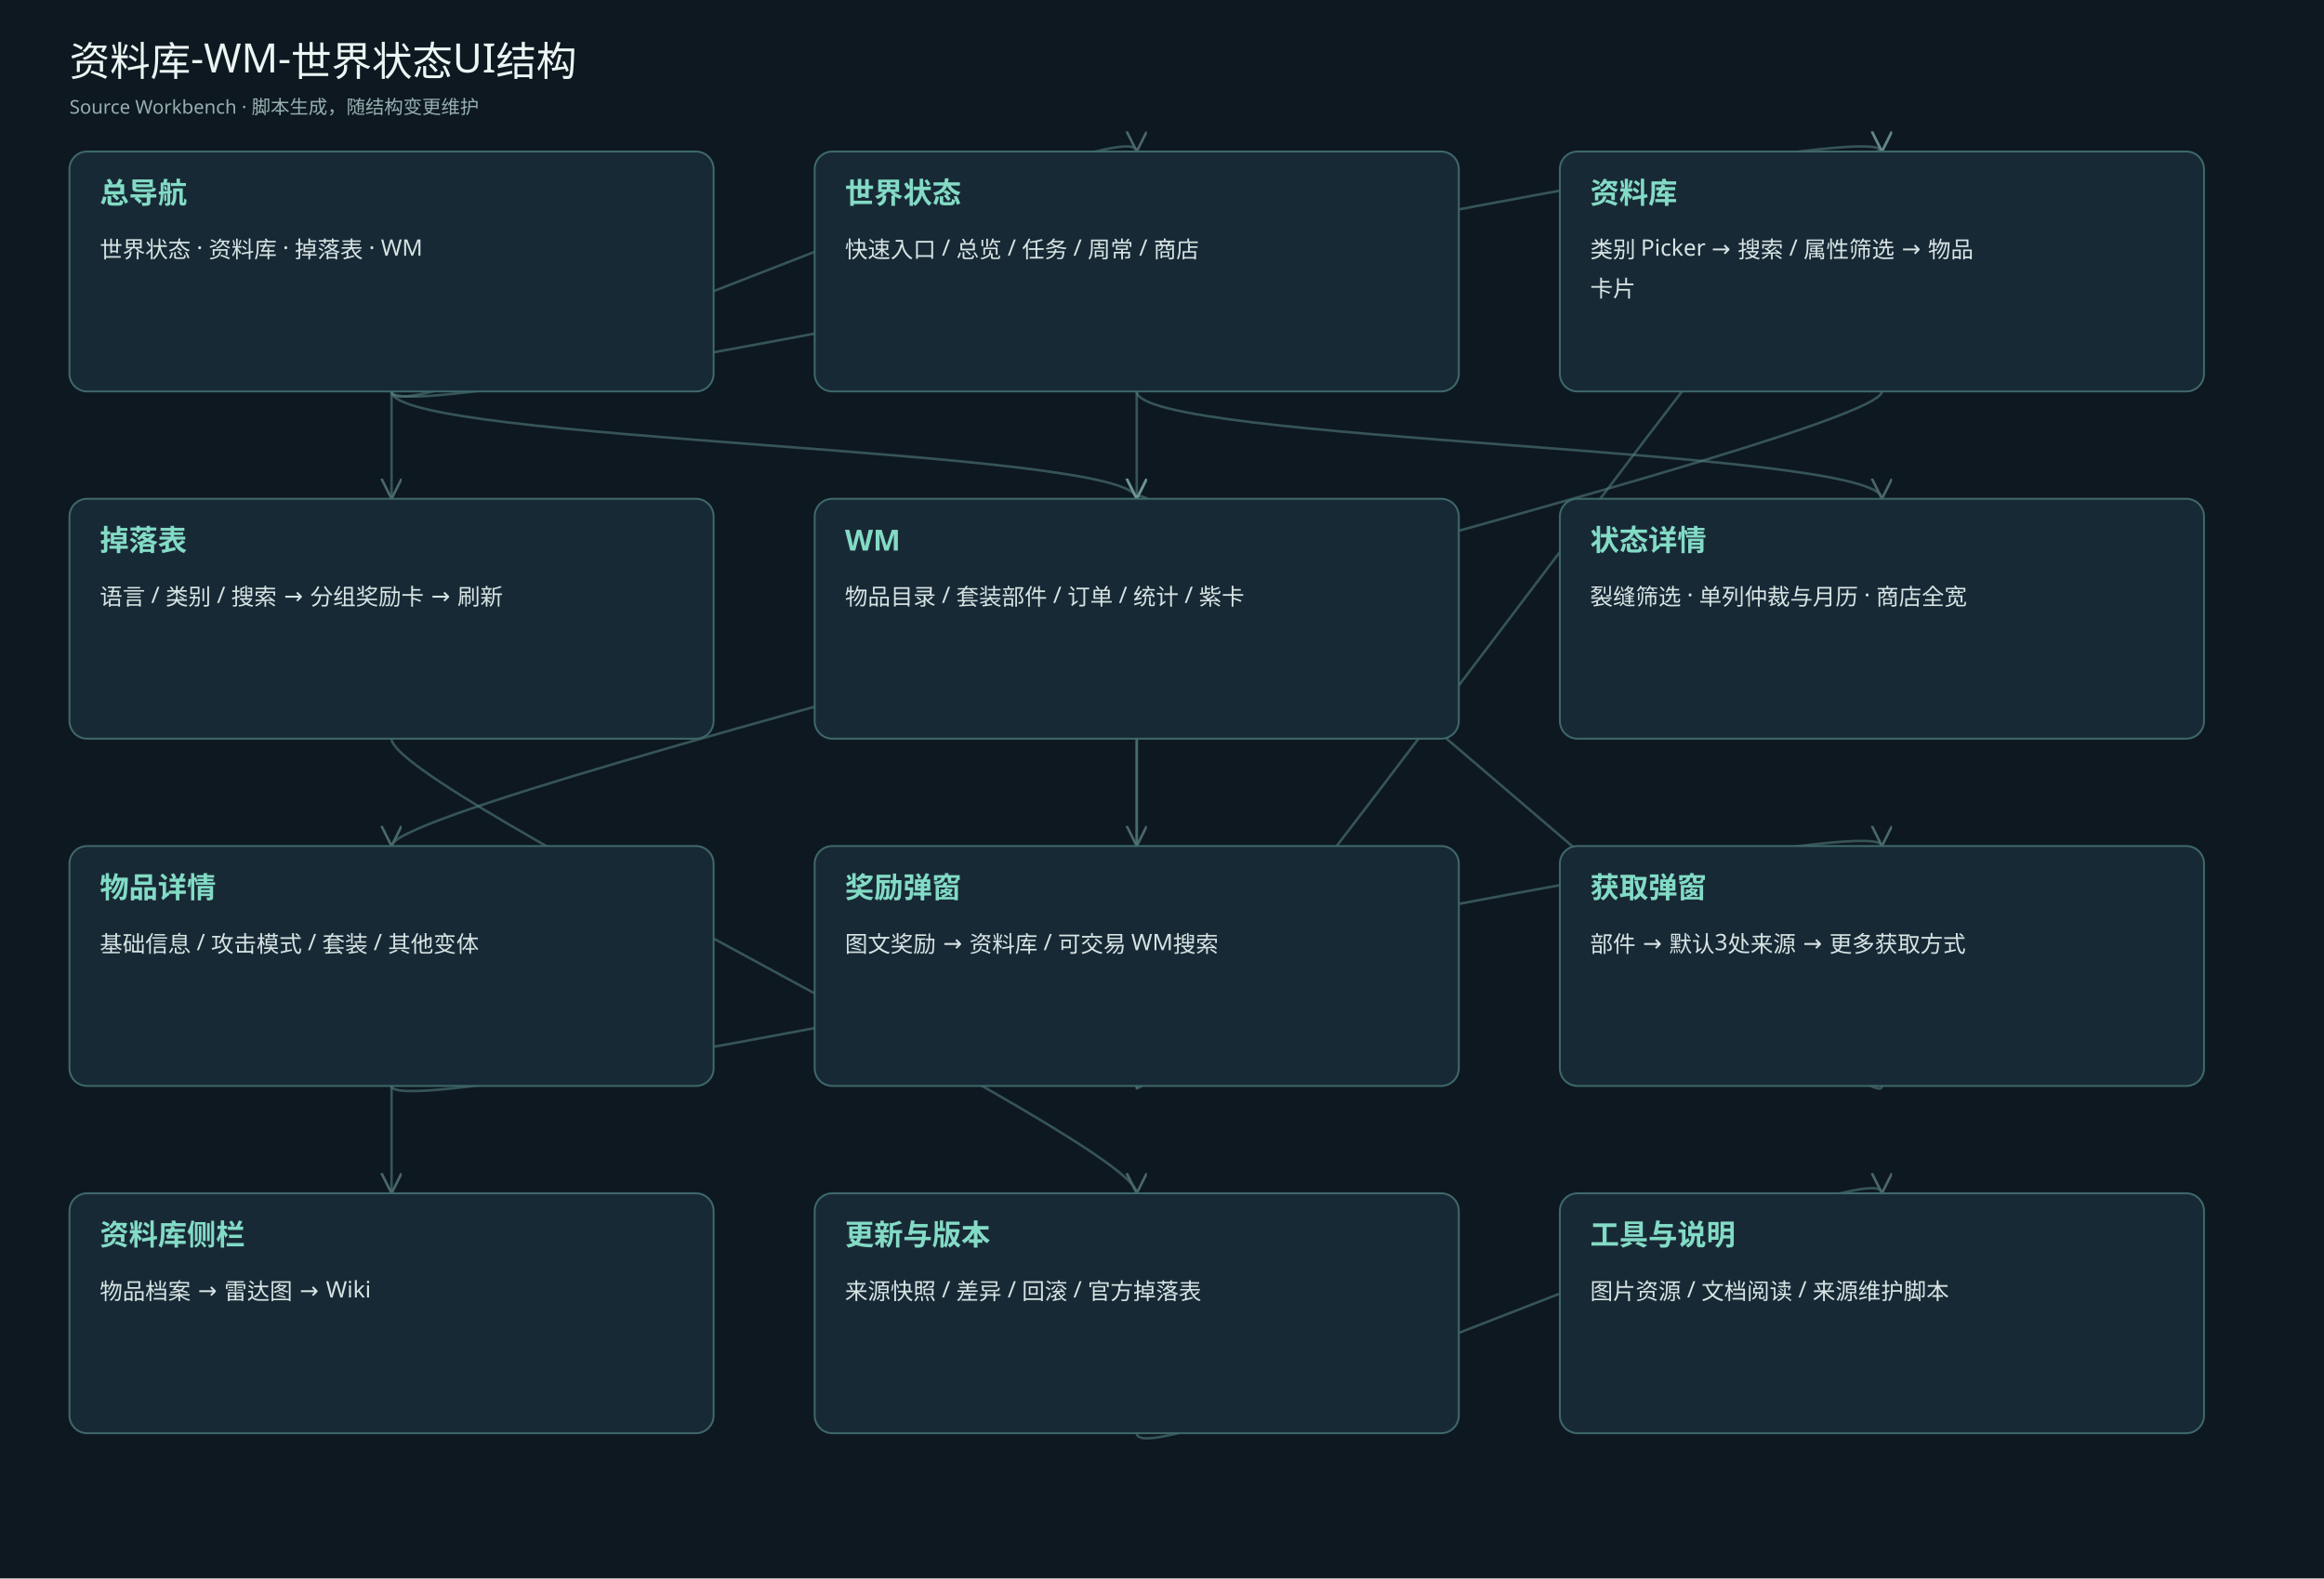
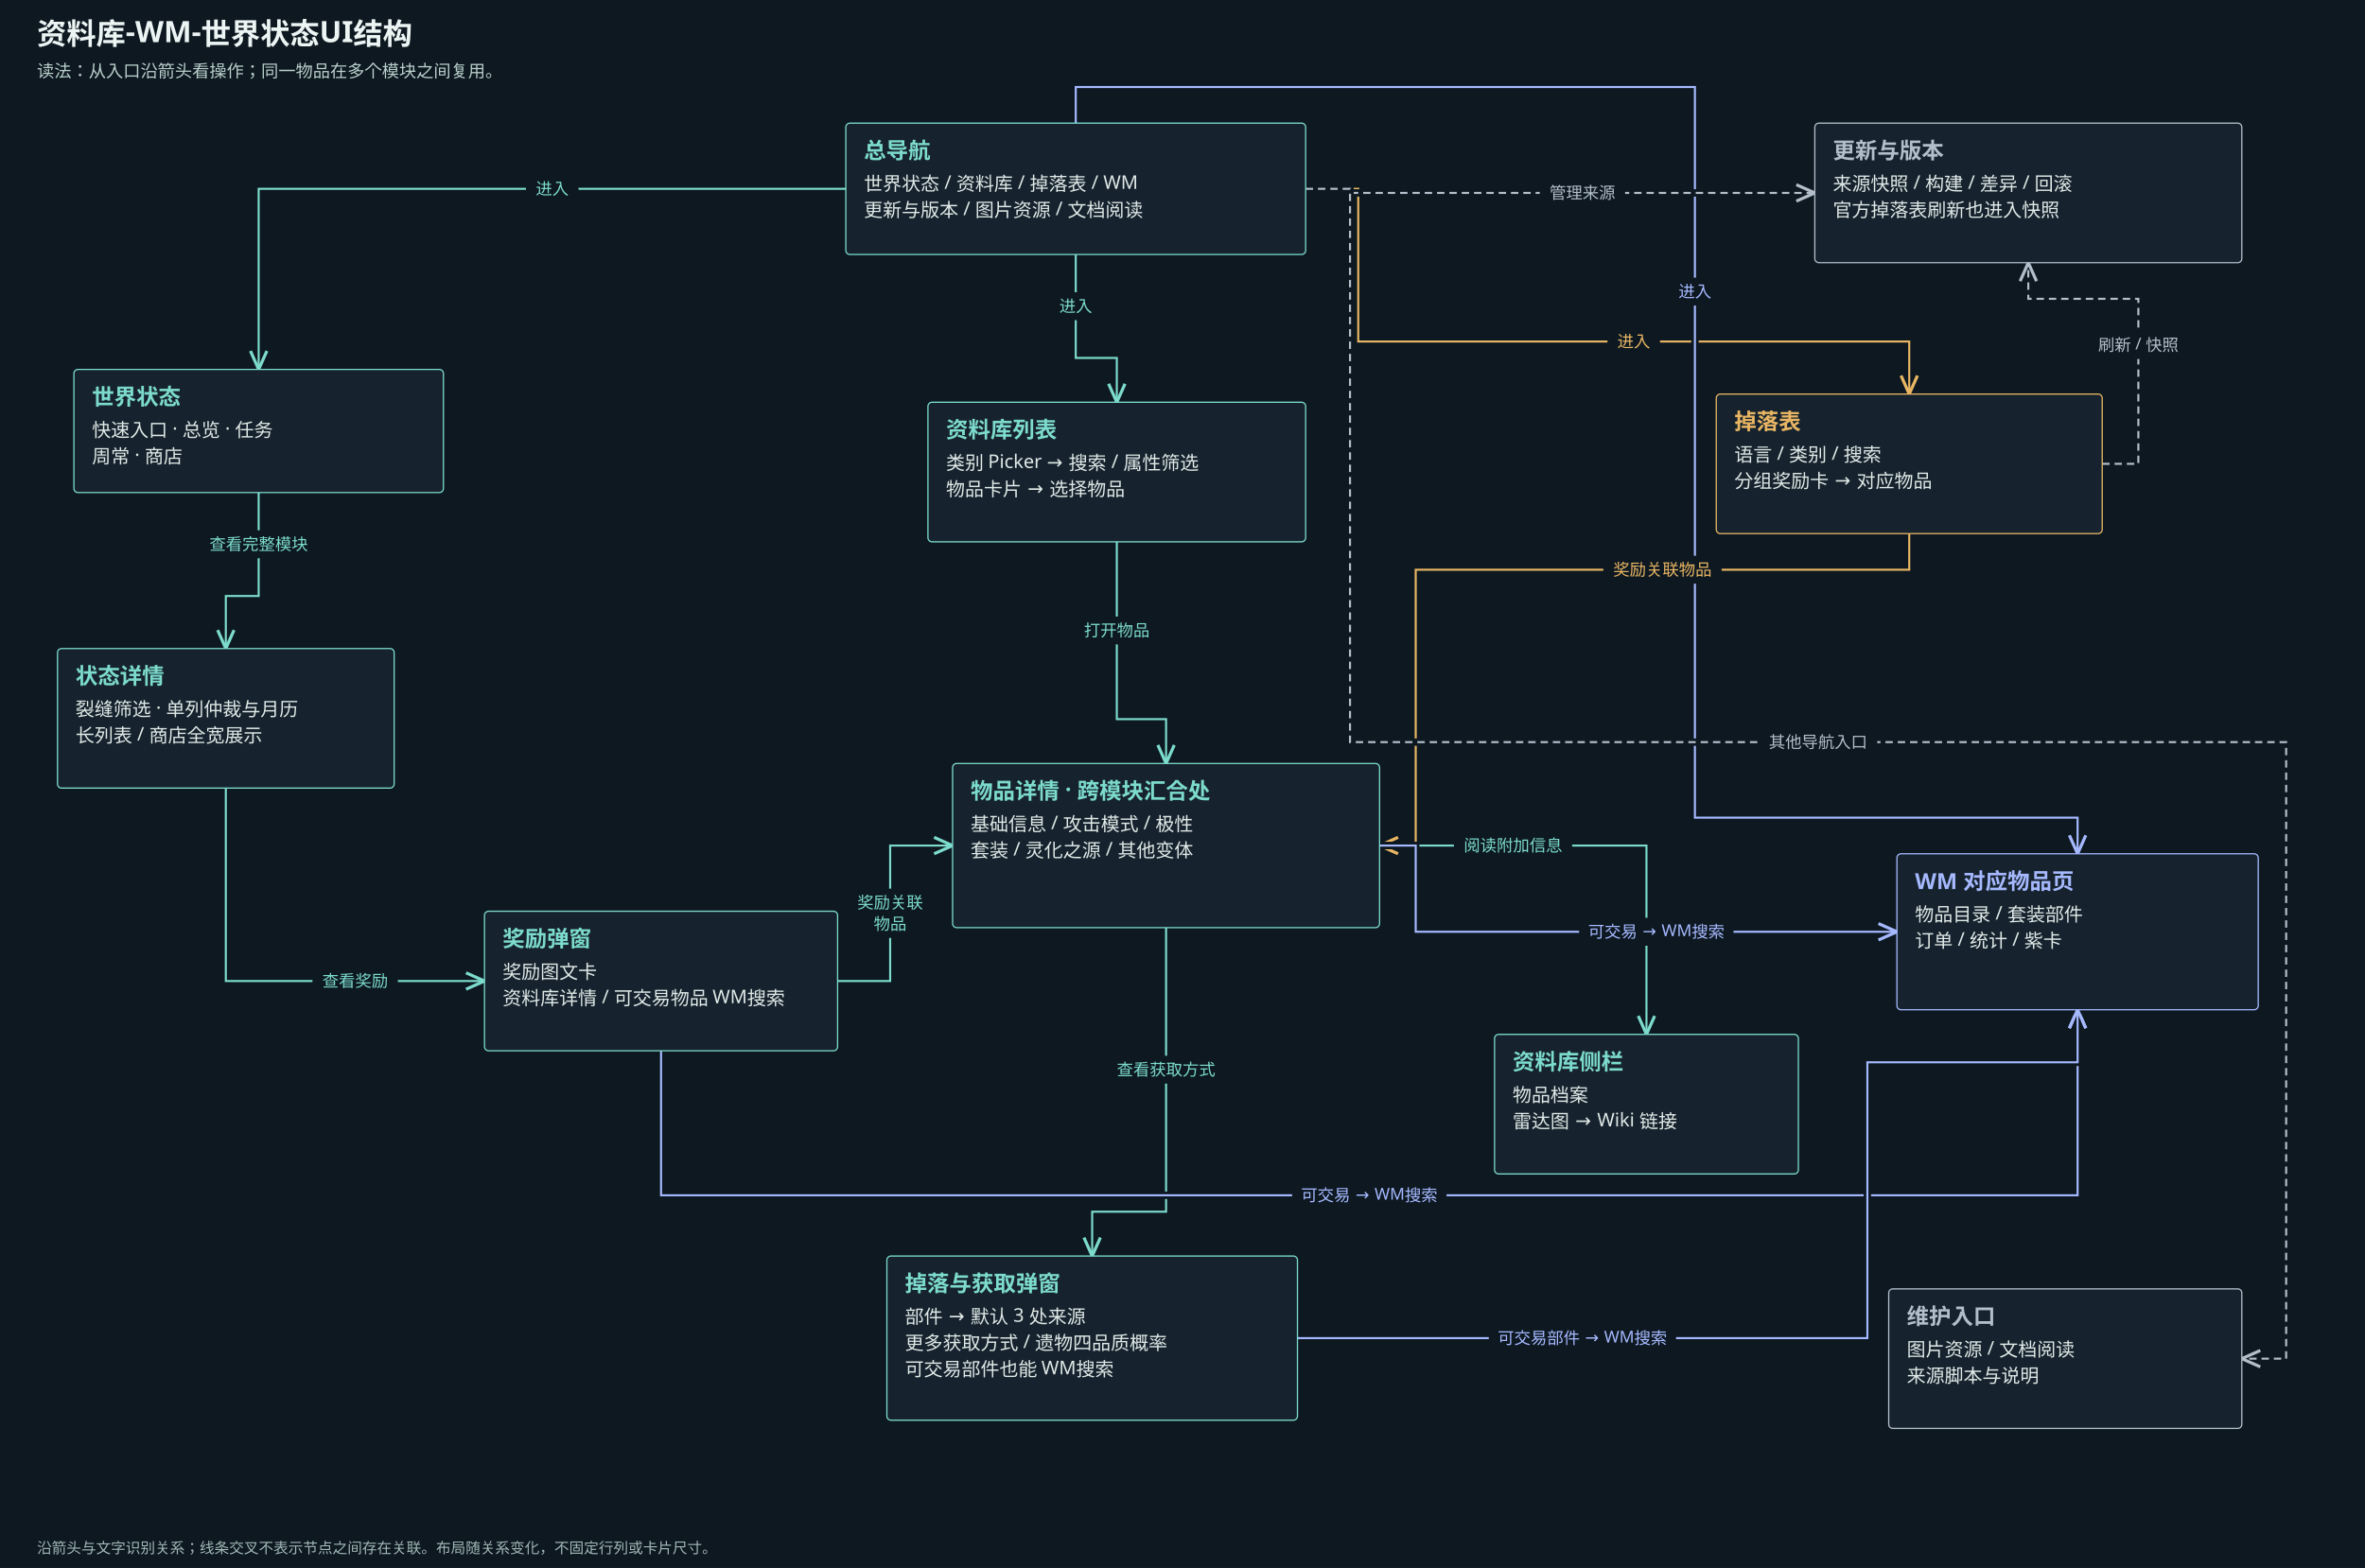
- <svg xmlns="http://www.w3.org/2000/svg" width="1840" height="1250" viewBox="0 0 1840 1250">
+ <svg xmlns="http://www.w3.org/2000/svg" width="2880" height="1910" viewBox="0 0 2880 1910">
  <defs>
-     <marker id="arrow" markerWidth="9" markerHeight="9" refX="8" refY="4" orient="auto">
-       <path d="M0,0 L8,4 L0,8" fill="none" stroke="#739c99" />
+     <marker id="arrow3" markerWidth="11" markerHeight="11" refX="10" refY="5" orient="auto">
+       <path d="M1,1 L10,5 L1,9" fill="none" stroke="#e9b663" stroke-width="1.5" />
+     </marker>
+     <marker id="arrow4" markerWidth="11" markerHeight="11" refX="10" refY="5" orient="auto">
+       <path d="M1,1 L10,5 L1,9" fill="none" stroke="#7cdbcc" stroke-width="1.5" />
+     </marker>
+     <marker id="arrow5" markerWidth="11" markerHeight="11" refX="10" refY="5" orient="auto">
+       <path d="M1,1 L10,5 L1,9" fill="none" stroke="#a6b9ff" stroke-width="1.5" />
+     </marker>
+     <marker id="arrow6" markerWidth="11" markerHeight="11" refX="10" refY="5" orient="auto">
+       <path d="M1,1 L10,5 L1,9" fill="none" stroke="#b2bec9" stroke-width="1.5" />
    </marker>
  </defs>
  <rect width="100%" height="100%" fill="#0d1821" />
-   <text x="55" y="60" font-family="PingFang SC,sans-serif" font-size="32" fill="#ecf5f3">资料库-WM-世界状态UI结构</text>
-   <text x="55" y="90" font-family="PingFang SC,sans-serif" font-size="15" fill="#96afad">Source Workbench · 脚本生成，随结构变更维护</text>
-   <path d="M310 310 C310 350,900 80,900 120" fill="none" stroke="#527c7b" stroke-width="2" opacity=".6" marker-end="url(#arrow)" />
-   <path d="M310 310 C310 350,1490 80,1490 120" fill="none" stroke="#527c7b" stroke-width="2" opacity=".6" marker-end="url(#arrow)" />
-   <path d="M310 310 C310 350,310 355,310 395" fill="none" stroke="#527c7b" stroke-width="2" opacity=".6" marker-end="url(#arrow)" />
-   <path d="M310 310 C310 350,900 355,900 395" fill="none" stroke="#527c7b" stroke-width="2" opacity=".6" marker-end="url(#arrow)" />
-   <path d="M900 310 C900 350,1490 355,1490 395" fill="none" stroke="#527c7b" stroke-width="2" opacity=".6" marker-end="url(#arrow)" />
-   <path d="M900 310 C900 350,900 630,900 670" fill="none" stroke="#527c7b" stroke-width="2" opacity=".6" marker-end="url(#arrow)" />
-   <path d="M1490 310 C1490 350,310 630,310 670" fill="none" stroke="#527c7b" stroke-width="2" opacity=".6" marker-end="url(#arrow)" />
-   <path d="M310 860 C310 900,1490 630,1490 670" fill="none" stroke="#527c7b" stroke-width="2" opacity=".6" marker-end="url(#arrow)" />
-   <path d="M310 860 C310 900,310 905,310 945" fill="none" stroke="#527c7b" stroke-width="2" opacity=".6" marker-end="url(#arrow)" />
-   <path d="M900 860 C900 900,1490 80,1490 120" fill="none" stroke="#527c7b" stroke-width="2" opacity=".6" marker-end="url(#arrow)" />
-   <path d="M900 860 C900 900,900 355,900 395" fill="none" stroke="#527c7b" stroke-width="2" opacity=".6" marker-end="url(#arrow)" />
-   <path d="M1490 860 C1490 900,900 355,900 395" fill="none" stroke="#527c7b" stroke-width="2" opacity=".6" marker-end="url(#arrow)" />
-   <path d="M310 585 C310 625,900 905,900 945" fill="none" stroke="#527c7b" stroke-width="2" opacity=".6" marker-end="url(#arrow)" />
-   <path d="M900 1135 C900 1175,1490 905,1490 945" fill="none" stroke="#527c7b" stroke-width="2" opacity=".6" marker-end="url(#arrow)" />
-   <rect x="55" y="120" width="510" height="190" rx="14" fill="#182936" stroke="#3e686a" stroke-width="1.5" />
-   <text x="79" y="161" font-family="PingFang SC,sans-serif" font-size="23" font-weight="600" fill="#83dbc5">总导航</text>
-   <text x="79" y="204" font-family="PingFang SC,sans-serif" font-size="18" fill="#d7e4e3">世界状态 · 资料库 · 掉落表 · WM</text>
-   <rect x="645" y="120" width="510" height="190" rx="14" fill="#182936" stroke="#3e686a" stroke-width="1.5" />
-   <text x="669" y="161" font-family="PingFang SC,sans-serif" font-size="23" font-weight="600" fill="#83dbc5">世界状态</text>
-   <text x="669" y="204" font-family="PingFang SC,sans-serif" font-size="18" fill="#d7e4e3">快速入口 / 总览 / 任务 / 周常 / 商店</text>
-   <rect x="1235" y="120" width="510" height="190" rx="14" fill="#182936" stroke="#3e686a" stroke-width="1.5" />
-   <text x="1259" y="161" font-family="PingFang SC,sans-serif" font-size="23" font-weight="600" fill="#83dbc5">资料库</text>
-   <text x="1259" y="204" font-family="PingFang SC,sans-serif" font-size="18" fill="#d7e4e3">类别 Picker → 搜索 / 属性筛选 → 物品</text>
-   <text x="1259" y="235" font-family="PingFang SC,sans-serif" font-size="18" fill="#d7e4e3">卡片</text>
-   <rect x="55" y="395" width="510" height="190" rx="14" fill="#182936" stroke="#3e686a" stroke-width="1.5" />
-   <text x="79" y="436" font-family="PingFang SC,sans-serif" font-size="23" font-weight="600" fill="#83dbc5">掉落表</text>
-   <text x="79" y="479" font-family="PingFang SC,sans-serif" font-size="18" fill="#d7e4e3">语言 / 类别 / 搜索 → 分组奖励卡 → 刷新</text>
-   <rect x="645" y="395" width="510" height="190" rx="14" fill="#182936" stroke="#3e686a" stroke-width="1.5" />
-   <text x="669" y="436" font-family="PingFang SC,sans-serif" font-size="23" font-weight="600" fill="#83dbc5">WM</text>
-   <text x="669" y="479" font-family="PingFang SC,sans-serif" font-size="18" fill="#d7e4e3">物品目录 / 套装部件 / 订单 / 统计 / 紫卡</text>
-   <rect x="1235" y="395" width="510" height="190" rx="14" fill="#182936" stroke="#3e686a" stroke-width="1.5" />
-   <text x="1259" y="436" font-family="PingFang SC,sans-serif" font-size="23" font-weight="600" fill="#83dbc5">状态详情</text>
-   <text x="1259" y="479" font-family="PingFang SC,sans-serif" font-size="18" fill="#d7e4e3">裂缝筛选 · 单列仲裁与月历 · 商店全宽</text>
-   <rect x="55" y="670" width="510" height="190" rx="14" fill="#182936" stroke="#3e686a" stroke-width="1.5" />
-   <text x="79" y="711" font-family="PingFang SC,sans-serif" font-size="23" font-weight="600" fill="#83dbc5">物品详情</text>
-   <text x="79" y="754" font-family="PingFang SC,sans-serif" font-size="18" fill="#d7e4e3">基础信息 / 攻击模式 / 套装 / 其他变体</text>
-   <rect x="645" y="670" width="510" height="190" rx="14" fill="#182936" stroke="#3e686a" stroke-width="1.5" />
-   <text x="669" y="711" font-family="PingFang SC,sans-serif" font-size="23" font-weight="600" fill="#83dbc5">奖励弹窗</text>
-   <text x="669" y="754" font-family="PingFang SC,sans-serif" font-size="18" fill="#d7e4e3">图文奖励 → 资料库 / 可交易 WM搜索</text>
-   <rect x="1235" y="670" width="510" height="190" rx="14" fill="#182936" stroke="#3e686a" stroke-width="1.5" />
-   <text x="1259" y="711" font-family="PingFang SC,sans-serif" font-size="23" font-weight="600" fill="#83dbc5">获取弹窗</text>
-   <text x="1259" y="754" font-family="PingFang SC,sans-serif" font-size="18" fill="#d7e4e3">部件 → 默认3处来源 → 更多获取方式</text>
-   <rect x="55" y="945" width="510" height="190" rx="14" fill="#182936" stroke="#3e686a" stroke-width="1.5" />
-   <text x="79" y="986" font-family="PingFang SC,sans-serif" font-size="23" font-weight="600" fill="#83dbc5">资料库侧栏</text>
-   <text x="79" y="1029" font-family="PingFang SC,sans-serif" font-size="18" fill="#d7e4e3">物品档案 → 雷达图 → Wiki</text>
-   <rect x="645" y="945" width="510" height="190" rx="14" fill="#182936" stroke="#3e686a" stroke-width="1.5" />
-   <text x="669" y="986" font-family="PingFang SC,sans-serif" font-size="23" font-weight="600" fill="#83dbc5">更新与版本</text>
-   <text x="669" y="1029" font-family="PingFang SC,sans-serif" font-size="18" fill="#d7e4e3">来源快照 / 差异 / 回滚 / 官方掉落表</text>
-   <rect x="1235" y="945" width="510" height="190" rx="14" fill="#182936" stroke="#3e686a" stroke-width="1.5" />
-   <text x="1259" y="986" font-family="PingFang SC,sans-serif" font-size="23" font-weight="600" fill="#83dbc5">工具与说明</text>
-   <text x="1259" y="1029" font-family="PingFang SC,sans-serif" font-size="18" fill="#d7e4e3">图片资源 / 文档阅读 / 来源维护脚本</text>
+   <g font-family="PingFang SC,sans-serif">
+     <text x="45" y="54" font-size="36" font-weight="600" fill="#ecf5f3">资料库-WM-世界状态UI结构</text>
+     <text x="45" y="94" font-size="21" fill="#b9cfca">读法：从入口沿箭头看操作；同一物品在多个模块之间复用。</text>
+     <path d="M1030 230 L315 230 L315 450" fill="none" stroke="#0d1821" stroke-width="9" />
+     <path d="M1030 230 L315 230 L315 450" fill="none" stroke="#7cdbcc" stroke-width="2.5" marker-end="url(#arrow4)" />
+     <path d="M1310 310 L1310 436 L1360 436 L1360 490" fill="none" stroke="#0d1821" stroke-width="9" />
+     <path d="M1310 310 L1310 436 L1360 436 L1360 490" fill="none" stroke="#7cdbcc" stroke-width="2.5" marker-end="url(#arrow4)" />
+     <path d="M1590 230 L1654 230 L1654 416 L2325 416 L2325 480" fill="none" stroke="#0d1821" stroke-width="9" />
+     <path d="M1590 230 L1654 230 L1654 416 L2325 416 L2325 480" fill="none" stroke="#e9b663" stroke-width="2.5" marker-end="url(#arrow3)" />
+     <path d="M1310 150 L1310 106 L2064 106 L2064 996 L2530 996 L2530 1040" fill="none" stroke="#0d1821" stroke-width="9" />
+     <path d="M1310 150 L1310 106 L2064 106 L2064 996 L2530 996 L2530 1040" fill="none" stroke="#a6b9ff" stroke-width="2.5" marker-end="url(#arrow5)" />
+     <path d="M1590 230 L1644 230 L1644 235 L2210 235" fill="none" stroke="#0d1821" stroke-width="9" />
+     <path d="M1590 230 L1644 230 L1644 235 L2210 235" fill="none" stroke="#b2bec9" stroke-width="2.5" marker-end="url(#arrow6)" stroke-dasharray="9 6" />
+     <path d="M315 600 L315 726 L275 726 L275 790" fill="none" stroke="#0d1821" stroke-width="9" />
+     <path d="M315 600 L315 726 L275 726 L275 790" fill="none" stroke="#7cdbcc" stroke-width="2.5" marker-end="url(#arrow4)" />
+     <path d="M275 960 L275 1195 L590 1195" fill="none" stroke="#0d1821" stroke-width="9" />
+     <path d="M275 960 L275 1195 L590 1195" fill="none" stroke="#7cdbcc" stroke-width="2.5" marker-end="url(#arrow4)" />
+     <path d="M1360 660 L1360 876 L1420 876 L1420 930" fill="none" stroke="#0d1821" stroke-width="9" />
+     <path d="M1360 660 L1360 876 L1420 876 L1420 930" fill="none" stroke="#7cdbcc" stroke-width="2.5" marker-end="url(#arrow4)" />
+     <path d="M1020 1195 L1084 1195 L1084 1030 L1160 1030" fill="none" stroke="#0d1821" stroke-width="9" />
+     <path d="M1020 1195 L1084 1195 L1084 1030 L1160 1030" fill="none" stroke="#7cdbcc" stroke-width="2.5" marker-end="url(#arrow4)" />
+     <path d="M2325 650 L2325 694 L1724 694 L1724 1030 L1680 1030" fill="none" stroke="#0d1821" stroke-width="9" />
+     <path d="M2325 650 L2325 694 L1724 694 L1724 1030 L1680 1030" fill="none" stroke="#e9b663" stroke-width="2.5" marker-end="url(#arrow3)" />
+     <path d="M1420 1130 L1420 1476 L1330 1476 L1330 1530" fill="none" stroke="#0d1821" stroke-width="9" />
+     <path d="M1420 1130 L1420 1476 L1330 1476 L1330 1530" fill="none" stroke="#7cdbcc" stroke-width="2.5" marker-end="url(#arrow4)" />
+     <path d="M1680 1030 L2005 1030 L2005 1260" fill="none" stroke="#0d1821" stroke-width="9" />
+     <path d="M1680 1030 L2005 1030 L2005 1260" fill="none" stroke="#7cdbcc" stroke-width="2.5" marker-end="url(#arrow4)" />
+     <path d="M1680 1030 L1724 1030 L1724 1135 L2310 1135" fill="none" stroke="#0d1821" stroke-width="9" />
+     <path d="M1680 1030 L1724 1030 L1724 1135 L2310 1135" fill="none" stroke="#a6b9ff" stroke-width="2.5" marker-end="url(#arrow5)" />
+     <path d="M805 1280 L805 1456 L2530 1456 L2530 1230" fill="none" stroke="#0d1821" stroke-width="9" />
+     <path d="M805 1280 L805 1456 L2530 1456 L2530 1230" fill="none" stroke="#a6b9ff" stroke-width="2.5" marker-end="url(#arrow5)" />
+     <path d="M1580 1630 L2274 1630 L2274 1294 L2530 1294 L2530 1230" fill="none" stroke="#0d1821" stroke-width="9" />
+     <path d="M1580 1630 L2274 1630 L2274 1294 L2530 1294 L2530 1230" fill="none" stroke="#a6b9ff" stroke-width="2.5" marker-end="url(#arrow5)" />
+     <path d="M2560 565 L2604 565 L2604 364 L2470 364 L2470 320" fill="none" stroke="#0d1821" stroke-width="9" />
+     <path d="M2560 565 L2604 565 L2604 364 L2470 364 L2470 320" fill="none" stroke="#b2bec9" stroke-width="2.5" marker-end="url(#arrow6)" stroke-dasharray="9 6" />
+     <path d="M1590 230 L1644 230 L1644 904 L2784 904 L2784 1655 L2730 1655" fill="none" stroke="#0d1821" stroke-width="9" />
+     <path d="M1590 230 L1644 230 L1644 904 L2784 904 L2784 1655 L2730 1655" fill="none" stroke="#b2bec9" stroke-width="2.5" marker-end="url(#arrow6)" stroke-dasharray="9 6" />
+     <rect x="640.5" y="213" width="64" height="34" rx="4" fill="#0d1821" />
+     <text x="672.5" y="237" text-anchor="middle" font-size="20" fill="#7cdbcc">进入</text>
+     <rect x="1278" y="356" width="64" height="34" rx="4" fill="#0d1821" />
+     <text x="1310" y="380" text-anchor="middle" font-size="20" fill="#7cdbcc">进入</text>
+     <rect x="1957.5" y="399" width="64" height="34" rx="4" fill="#0d1821" />
+     <text x="1989.5" y="423" text-anchor="middle" font-size="20" fill="#e9b663">进入</text>
+     <rect x="2032" y="338.2" width="64" height="34" rx="4" fill="#0d1821" />
+     <text x="2064" y="362.2" text-anchor="middle" font-size="20" fill="#a6b9ff">进入</text>
+     <rect x="1875" y="218" width="104" height="34" rx="4" fill="#0d1821" />
+     <text x="1927" y="242" text-anchor="middle" font-size="20" fill="#b2bec9">管理来源</text>
+     <rect x="243" y="646" width="144" height="34" rx="4" fill="#0d1821" />
+     <text x="315" y="670" text-anchor="middle" font-size="20" fill="#7cdbcc">查看完整模块</text>
+     <rect x="380.5" y="1178" width="104" height="34" rx="4" fill="#0d1821" />
+     <text x="432.5" y="1202" text-anchor="middle" font-size="20" fill="#7cdbcc">查看奖励</text>
+     <rect x="1308" y="751" width="104" height="34" rx="4" fill="#0d1821" />
+     <text x="1360" y="775" text-anchor="middle" font-size="20" fill="#7cdbcc">打开物品</text>
+     <rect x="1032" y="1082.5" width="104" height="60" rx="4" fill="#0d1821" />
+     <text x="1084" y="1106.5" text-anchor="middle" font-size="20" fill="#7cdbcc">奖励关联</text>
+     <text x="1084" y="1132.5" text-anchor="middle" font-size="20" fill="#7cdbcc">物品</text>
+     <rect x="1952.5" y="677" width="144" height="34" rx="4" fill="#0d1821" />
+     <text x="2024.5" y="701" text-anchor="middle" font-size="20" fill="#e9b663">奖励关联物品</text>
+     <rect x="1348" y="1286" width="144" height="34" rx="4" fill="#0d1821" />
+     <text x="1420" y="1310" text-anchor="middle" font-size="20" fill="#7cdbcc">查看获取方式</text>
+     <rect x="1770.5" y="1013" width="144" height="34" rx="4" fill="#0d1821" />
+     <text x="1842.5" y="1037" text-anchor="middle" font-size="20" fill="#7cdbcc">阅读附加信息</text>
+     <rect x="1923" y="1118" width="188" height="34" rx="4" fill="#0d1821" />
+     <text x="2017" y="1142" text-anchor="middle" font-size="20" fill="#a6b9ff">可交易 → WM搜索</text>
+     <rect x="1573.5" y="1439" width="188" height="34" rx="4" fill="#0d1821" />
+     <text x="1667.5" y="1463" text-anchor="middle" font-size="20" fill="#a6b9ff">可交易 → WM搜索</text>
+     <rect x="1813" y="1613" width="228" height="34" rx="4" fill="#0d1821" />
+     <text x="1927" y="1637" text-anchor="middle" font-size="20" fill="#a6b9ff">可交易部件 → WM搜索</text>
+     <rect x="2535.5" y="403.28" width="137" height="34" rx="4" fill="#0d1821" />
+     <text x="2604" y="427.28" text-anchor="middle" font-size="20" fill="#b2bec9">刷新 / 快照</text>
+     <rect x="2142" y="887" width="144" height="34" rx="4" fill="#0d1821" />
+     <text x="2214" y="911" text-anchor="middle" font-size="20" fill="#b2bec9">其他导航入口</text>
+     <rect x="1030" y="150" width="560" height="160" rx="5" fill="#16232e" stroke="#7cdbcc" stroke-width="1.5" />
+     <text x="1052" y="193" font-size="27" font-weight="600" fill="#7cdbcc">总导航</text>
+     <text x="1052" y="232" font-size="23" fill="#e0e9e7">世界状态 / 资料库 / 掉落表 / WM</text>
+     <text x="1052" y="264" font-size="23" fill="#e0e9e7">更新与版本 / 图片资源 / 文档阅读</text>
+     <rect x="90" y="450" width="450" height="150" rx="5" fill="#16232e" stroke="#7cdbcc" stroke-width="1.5" />
+     <text x="112" y="493" font-size="27" font-weight="600" fill="#7cdbcc">世界状态</text>
+     <text x="112" y="532" font-size="23" fill="#e0e9e7">快速入口 · 总览 · 任务</text>
+     <text x="112" y="564" font-size="23" fill="#e0e9e7">周常 · 商店</text>
+     <rect x="70" y="790" width="410" height="170" rx="5" fill="#16232e" stroke="#7cdbcc" stroke-width="1.5" />
+     <text x="92" y="833" font-size="27" font-weight="600" fill="#7cdbcc">状态详情</text>
+     <text x="92" y="872" font-size="23" fill="#e0e9e7">裂缝筛选 · 单列仲裁与月历</text>
+     <text x="92" y="904" font-size="23" fill="#e0e9e7">长列表 / 商店全宽展示</text>
+     <rect x="590" y="1110" width="430" height="170" rx="5" fill="#16232e" stroke="#7cdbcc" stroke-width="1.5" />
+     <text x="612" y="1153" font-size="27" font-weight="600" fill="#7cdbcc">奖励弹窗</text>
+     <text x="612" y="1192" font-size="23" fill="#e0e9e7">奖励图文卡</text>
+     <text x="612" y="1224" font-size="23" fill="#e0e9e7">资料库详情 / 可交易物品 WM搜索</text>
+     <rect x="1130" y="490" width="460" height="170" rx="5" fill="#16232e" stroke="#7cdbcc" stroke-width="1.5" />
+     <text x="1152" y="533" font-size="27" font-weight="600" fill="#7cdbcc">资料库列表</text>
+     <text x="1152" y="572" font-size="23" fill="#e0e9e7">类别 Picker → 搜索 / 属性筛选</text>
+     <text x="1152" y="604" font-size="23" fill="#e0e9e7">物品卡片 → 选择物品</text>
+     <rect x="1160" y="930" width="520" height="200" rx="5" fill="#16232e" stroke="#7cdbcc" stroke-width="1.5" />
+     <text x="1182" y="973" font-size="27" font-weight="600" fill="#7cdbcc">物品详情 · 跨模块汇合处</text>
+     <text x="1182" y="1012" font-size="23" fill="#e0e9e7">基础信息 / 攻击模式 / 极性</text>
+     <text x="1182" y="1044" font-size="23" fill="#e0e9e7">套装 / 灵化之源 / 其他变体</text>
+     <rect x="1080" y="1530" width="500" height="200" rx="5" fill="#16232e" stroke="#7cdbcc" stroke-width="1.5" />
+     <text x="1102" y="1573" font-size="27" font-weight="600" fill="#7cdbcc">掉落与获取弹窗</text>
+     <text x="1102" y="1612" font-size="23" fill="#e0e9e7">部件 → 默认 3 处来源</text>
+     <text x="1102" y="1644" font-size="23" fill="#e0e9e7">更多获取方式 / 遗物四品质概率</text>
+     <text x="1102" y="1676" font-size="23" fill="#e0e9e7">可交易部件也能 WM搜索</text>
+     <rect x="1820" y="1260" width="370" height="170" rx="5" fill="#16232e" stroke="#7cdbcc" stroke-width="1.5" />
+     <text x="1842" y="1303" font-size="27" font-weight="600" fill="#7cdbcc">资料库侧栏</text>
+     <text x="1842" y="1342" font-size="23" fill="#e0e9e7">物品档案</text>
+     <text x="1842" y="1374" font-size="23" fill="#e0e9e7">雷达图 → Wiki 链接</text>
+     <rect x="2310" y="1040" width="440" height="190" rx="5" fill="#16232e" stroke="#a6b9ff" stroke-width="1.5" />
+     <text x="2332" y="1083" font-size="27" font-weight="600" fill="#a6b9ff">WM 对应物品页</text>
+     <text x="2332" y="1122" font-size="23" fill="#e0e9e7">物品目录 / 套装部件</text>
+     <text x="2332" y="1154" font-size="23" fill="#e0e9e7">订单 / 统计 / 紫卡</text>
+     <rect x="2090" y="480" width="470" height="170" rx="5" fill="#16232e" stroke="#e9b663" stroke-width="1.5" />
+     <text x="2112" y="523" font-size="27" font-weight="600" fill="#e9b663">掉落表</text>
+     <text x="2112" y="562" font-size="23" fill="#e0e9e7">语言 / 类别 / 搜索</text>
+     <text x="2112" y="594" font-size="23" fill="#e0e9e7">分组奖励卡 → 对应物品</text>
+     <rect x="2210" y="150" width="520" height="170" rx="5" fill="#16232e" stroke="#b2bec9" stroke-width="1.5" />
+     <text x="2232" y="193" font-size="27" font-weight="600" fill="#b2bec9">更新与版本</text>
+     <text x="2232" y="232" font-size="23" fill="#e0e9e7">来源快照 / 构建 / 差异 / 回滚</text>
+     <text x="2232" y="264" font-size="23" fill="#e0e9e7">官方掉落表刷新也进入快照</text>
+     <rect x="2300" y="1570" width="430" height="170" rx="5" fill="#16232e" stroke="#b2bec9" stroke-width="1.5" />
+     <text x="2322" y="1613" font-size="27" font-weight="600" fill="#b2bec9">维护入口</text>
+     <text x="2322" y="1652" font-size="23" fill="#e0e9e7">图片资源 / 文档阅读</text>
+     <text x="2322" y="1684" font-size="23" fill="#e0e9e7">来源脚本与说明</text>
+     <text x="45" y="1892" font-size="18" fill="#a2b8b6">沿箭头与文字识别关系；线条交叉不表示节点之间存在关联。布局随关系变化，不固定行列或卡片尺寸。</text>
+   </g>
</svg>
